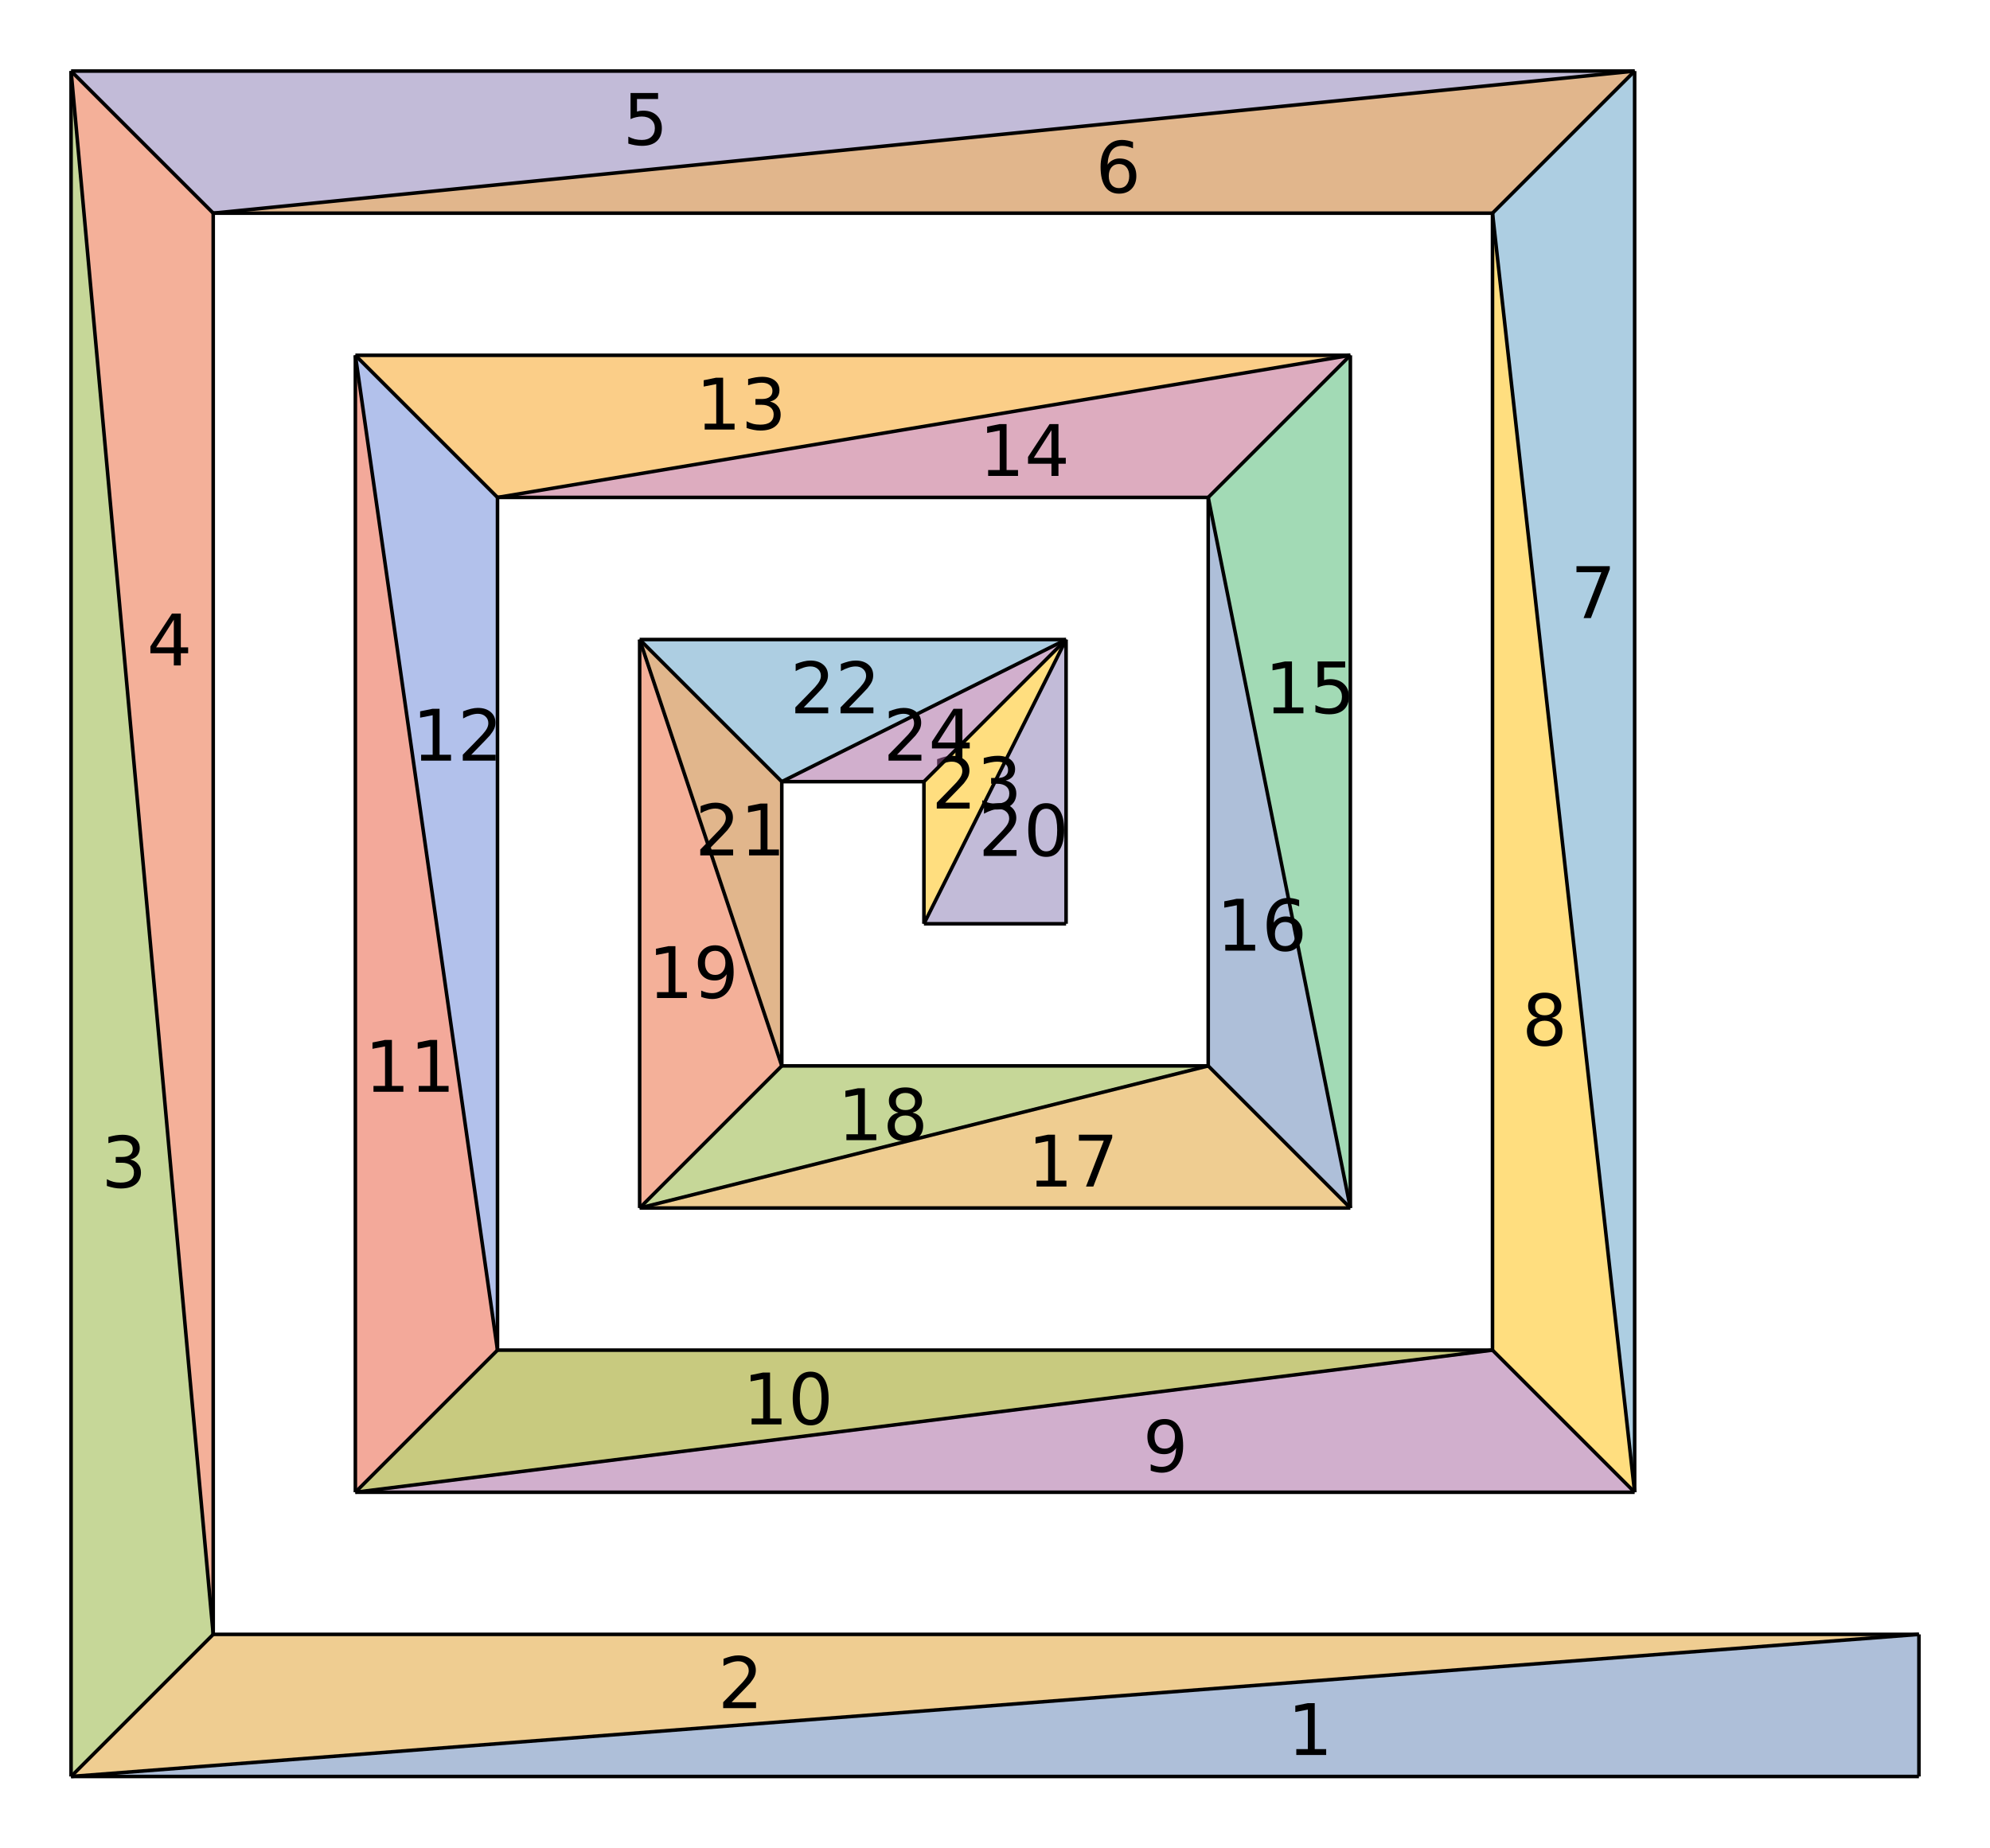
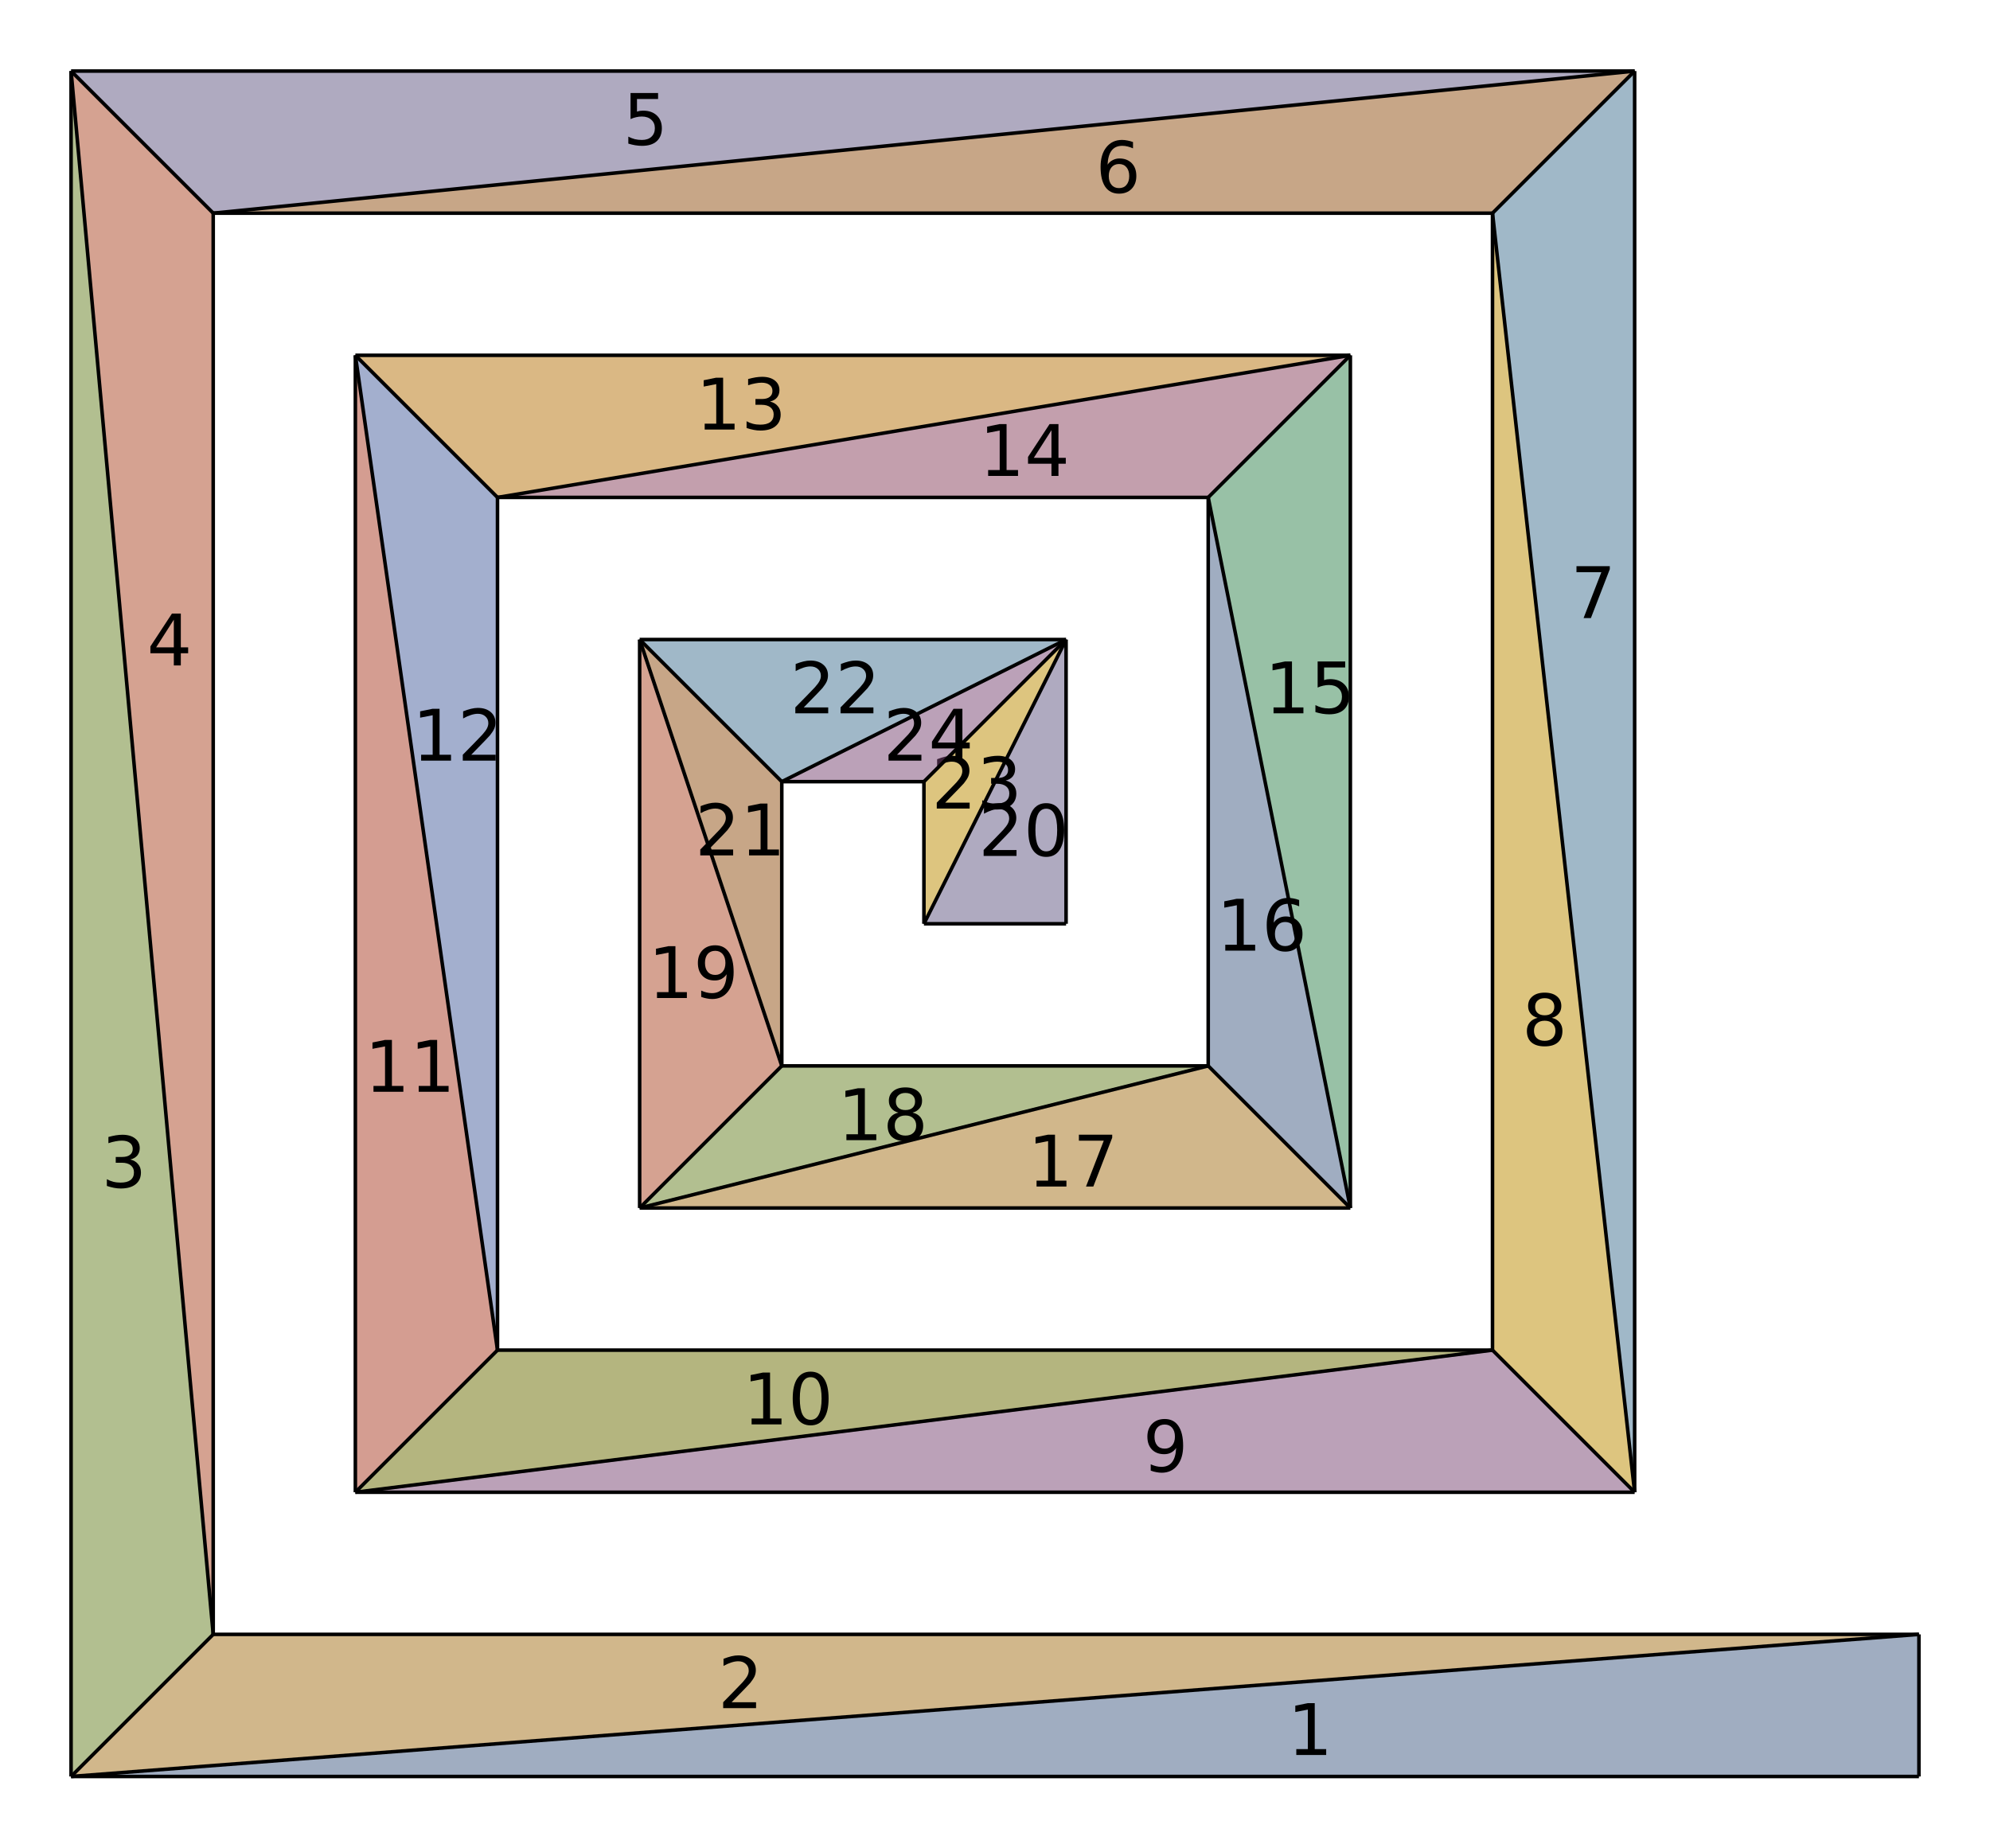
<svg xmlns="http://www.w3.org/2000/svg" xmlns:xlink="http://www.w3.org/1999/xlink" width="280pt" height="260pt" viewBox="0 0 280 260" version="1.1">
  <defs>
    <g>
      <symbol overflow="visible" id="id1">
        <path style="stroke:none;" d="M 0.5 1.766 L 0.5 -7.047 L 5.5 -7.047 L 5.5 1.766 Z M 1.062 1.219 L 4.938 1.219 L 4.938 -6.484 L 1.062 -6.484 Z M 1.062 1.219 " />
      </symbol>
      <symbol overflow="visible" id="id2">
        <path style="stroke:none;" d="M 1.234 -0.828 L 2.859 -0.828 L 2.859 -6.391 L 1.094 -6.047 L 1.094 -6.938 L 2.844 -7.297 L 3.828 -7.297 L 3.828 -0.828 L 5.438 -0.828 L 5.438 0 L 1.234 0 Z M 1.234 -0.828 " />
      </symbol>
      <symbol overflow="visible" id="id3">
        <path style="stroke:none;" d="M 1.922 -0.828 L 5.359 -0.828 L 5.359 0 L 0.734 0 L 0.734 -0.828 C 1.109 -1.211 1.617 -1.734 2.266 -2.391 C 2.91 -3.047 3.316 -3.469 3.484 -3.656 C 3.797 -4.008 4.016 -4.305 4.141 -4.547 C 4.266 -4.797 4.328 -5.039 4.328 -5.281 C 4.328 -5.664 4.191 -5.977 3.922 -6.219 C 3.648 -6.469 3.297 -6.594 2.859 -6.594 C 2.547 -6.594 2.219 -6.535 1.875 -6.422 C 1.539 -6.316 1.176 -6.156 0.781 -5.938 L 0.781 -6.938 C 1.176 -7.094 1.547 -7.211 1.891 -7.297 C 2.234 -7.379 2.551 -7.422 2.844 -7.422 C 3.594 -7.422 4.191 -7.234 4.641 -6.859 C 5.098 -6.484 5.328 -5.977 5.328 -5.344 C 5.328 -5.039 5.27 -4.754 5.156 -4.484 C 5.039 -4.223 4.836 -3.91 4.547 -3.547 C 4.461 -3.453 4.203 -3.176 3.766 -2.719 C 3.328 -2.27 2.711 -1.641 1.922 -0.828 Z M 1.922 -0.828 " />
      </symbol>
      <symbol overflow="visible" id="id4">
        <path style="stroke:none;" d="M 4.062 -3.938 C 4.531 -3.832 4.895 -3.617 5.156 -3.297 C 5.426 -2.984 5.562 -2.594 5.562 -2.125 C 5.562 -1.406 5.312 -0.848 4.812 -0.453 C 4.32 -0.055 3.617 0.141 2.703 0.141 C 2.398 0.141 2.086 0.109 1.766 0.047 C 1.441 -0.016 1.109 -0.102 0.766 -0.219 L 0.766 -1.172 C 1.035 -1.016 1.332 -0.895 1.656 -0.812 C 1.988 -0.727 2.332 -0.688 2.688 -0.688 C 3.301 -0.688 3.77 -0.805 4.094 -1.047 C 4.414 -1.297 4.578 -1.656 4.578 -2.125 C 4.578 -2.551 4.426 -2.883 4.125 -3.125 C 3.82 -3.363 3.406 -3.484 2.875 -3.484 L 2.016 -3.484 L 2.016 -4.297 L 2.906 -4.297 C 3.395 -4.297 3.766 -4.395 4.016 -4.594 C 4.273 -4.789 4.406 -5.07 4.406 -5.438 C 4.406 -5.801 4.27 -6.082 4 -6.281 C 3.738 -6.488 3.363 -6.594 2.875 -6.594 C 2.602 -6.594 2.312 -6.562 2 -6.5 C 1.688 -6.445 1.348 -6.359 0.984 -6.234 L 0.984 -7.109 C 1.359 -7.211 1.707 -7.289 2.031 -7.344 C 2.363 -7.395 2.672 -7.422 2.953 -7.422 C 3.703 -7.422 4.297 -7.25 4.734 -6.906 C 5.172 -6.57 5.391 -6.113 5.391 -5.531 C 5.391 -5.125 5.273 -4.781 5.047 -4.5 C 4.816 -4.227 4.488 -4.039 4.062 -3.938 Z M 4.062 -3.938 " />
      </symbol>
      <symbol overflow="visible" id="id5">
        <path style="stroke:none;" d="M 3.781 -6.438 L 1.297 -2.547 L 3.781 -2.547 Z M 3.516 -7.297 L 4.766 -7.297 L 4.766 -2.547 L 5.797 -2.547 L 5.797 -1.719 L 4.766 -1.719 L 4.766 0 L 3.781 0 L 3.781 -1.719 L 0.484 -1.719 L 0.484 -2.672 Z M 3.516 -7.297 " />
      </symbol>
      <symbol overflow="visible" id="id6">
        <path style="stroke:none;" d="M 1.078 -7.297 L 4.953 -7.297 L 4.953 -6.453 L 1.984 -6.453 L 1.984 -4.672 C 2.129 -4.723 2.27 -4.758 2.406 -4.781 C 2.551 -4.801 2.695 -4.812 2.844 -4.812 C 3.656 -4.812 4.297 -4.586 4.766 -4.141 C 5.242 -3.703 5.484 -3.102 5.484 -2.344 C 5.484 -1.551 5.238 -0.938 4.75 -0.5 C 4.27 -0.07 3.582 0.141 2.688 0.141 C 2.383 0.141 2.07 0.113 1.75 0.062 C 1.438 0.008 1.109 -0.066 0.766 -0.172 L 0.766 -1.156 C 1.066 -1 1.375 -0.879 1.688 -0.797 C 2 -0.723 2.328 -0.688 2.672 -0.688 C 3.234 -0.688 3.676 -0.832 4 -1.125 C 4.332 -1.426 4.5 -1.832 4.5 -2.344 C 4.5 -2.844 4.332 -3.238 4 -3.531 C 3.676 -3.832 3.234 -3.984 2.672 -3.984 C 2.41 -3.984 2.145 -3.953 1.875 -3.891 C 1.613 -3.836 1.348 -3.75 1.078 -3.625 Z M 1.078 -7.297 " />
      </symbol>
      <symbol overflow="visible" id="id7">
        <path style="stroke:none;" d="M 3.297 -4.031 C 2.859 -4.031 2.508 -3.879 2.25 -3.578 C 1.988 -3.273 1.859 -2.863 1.859 -2.344 C 1.859 -1.812 1.988 -1.395 2.25 -1.094 C 2.508 -0.789 2.859 -0.641 3.297 -0.641 C 3.742 -0.641 4.094 -0.789 4.344 -1.094 C 4.602 -1.395 4.734 -1.812 4.734 -2.344 C 4.734 -2.863 4.602 -3.273 4.344 -3.578 C 4.094 -3.879 3.742 -4.031 3.297 -4.031 Z M 5.266 -7.125 L 5.266 -6.234 C 5.016 -6.348 4.758 -6.438 4.5 -6.5 C 4.25 -6.562 4.004 -6.594 3.766 -6.594 C 3.109 -6.594 2.609 -6.375 2.266 -5.938 C 1.922 -5.5 1.727 -4.832 1.688 -3.938 C 1.875 -4.219 2.113 -4.43 2.406 -4.578 C 2.695 -4.734 3.016 -4.812 3.359 -4.812 C 4.086 -4.812 4.664 -4.586 5.094 -4.141 C 5.52 -3.703 5.734 -3.102 5.734 -2.344 C 5.734 -1.594 5.508 -0.988 5.062 -0.531 C 4.625 -0.082 4.035 0.141 3.297 0.141 C 2.453 0.141 1.805 -0.18 1.359 -0.828 C 0.922 -1.473 0.703 -2.41 0.703 -3.641 C 0.703 -4.785 0.973 -5.703 1.516 -6.391 C 2.066 -7.078 2.801 -7.422 3.719 -7.422 C 3.969 -7.422 4.219 -7.395 4.469 -7.344 C 4.719 -7.301 4.984 -7.227 5.266 -7.125 Z M 5.266 -7.125 " />
      </symbol>
      <symbol overflow="visible" id="id8">
        <path style="stroke:none;" d="M 0.828 -7.297 L 5.516 -7.297 L 5.516 -6.875 L 2.859 0 L 1.828 0 L 4.328 -6.453 L 0.828 -6.453 Z M 0.828 -7.297 " />
      </symbol>
      <symbol overflow="visible" id="id9">
        <path style="stroke:none;" d="M 3.172 -3.469 C 2.703 -3.469 2.332 -3.336 2.062 -3.078 C 1.801 -2.828 1.672 -2.484 1.672 -2.047 C 1.672 -1.609 1.801 -1.266 2.062 -1.016 C 2.332 -0.766 2.703 -0.641 3.172 -0.641 C 3.641 -0.641 4.008 -0.766 4.281 -1.016 C 4.551 -1.266 4.688 -1.609 4.688 -2.047 C 4.688 -2.484 4.551 -2.828 4.281 -3.078 C 4.02 -3.336 3.648 -3.469 3.172 -3.469 Z M 2.188 -3.875 C 1.77 -3.977 1.441 -4.176 1.203 -4.469 C 0.961 -4.758 0.844 -5.113 0.844 -5.531 C 0.844 -6.113 1.051 -6.57 1.469 -6.906 C 1.883 -7.25 2.453 -7.422 3.172 -7.422 C 3.898 -7.422 4.473 -7.25 4.891 -6.906 C 5.305 -6.57 5.516 -6.113 5.516 -5.531 C 5.516 -5.113 5.395 -4.758 5.156 -4.469 C 4.914 -4.176 4.586 -3.977 4.172 -3.875 C 4.648 -3.77 5.02 -3.555 5.281 -3.234 C 5.539 -2.91 5.672 -2.516 5.672 -2.047 C 5.672 -1.336 5.457 -0.797 5.031 -0.422 C 4.602 -0.047 3.984 0.141 3.172 0.141 C 2.367 0.141 1.75 -0.047 1.312 -0.422 C 0.883 -0.797 0.672 -1.336 0.672 -2.047 C 0.672 -2.516 0.805 -2.91 1.078 -3.234 C 1.348 -3.555 1.719 -3.77 2.188 -3.875 Z M 1.828 -5.438 C 1.828 -5.062 1.945 -4.766 2.188 -4.547 C 2.426 -4.336 2.754 -4.234 3.172 -4.234 C 3.598 -4.234 3.93 -4.336 4.172 -4.547 C 4.41 -4.766 4.531 -5.062 4.531 -5.438 C 4.531 -5.812 4.41 -6.102 4.172 -6.312 C 3.93 -6.531 3.598 -6.641 3.172 -6.641 C 2.754 -6.641 2.426 -6.531 2.188 -6.312 C 1.945 -6.102 1.828 -5.812 1.828 -5.438 Z M 1.828 -5.438 " />
      </symbol>
      <symbol overflow="visible" id="id10">
        <path style="stroke:none;" d="M 1.094 -0.156 L 1.094 -1.047 C 1.344 -0.93 1.594 -0.844 1.844 -0.781 C 2.102 -0.719 2.352 -0.688 2.594 -0.688 C 3.25 -0.688 3.75 -0.906 4.094 -1.344 C 4.438 -1.781 4.629 -2.445 4.672 -3.344 C 4.484 -3.062 4.242 -2.844 3.953 -2.688 C 3.672 -2.539 3.352 -2.469 3 -2.469 C 2.27 -2.469 1.691 -2.688 1.266 -3.125 C 0.836 -3.57 0.625 -4.176 0.625 -4.938 C 0.625 -5.688 0.844 -6.285 1.281 -6.734 C 1.727 -7.191 2.32 -7.422 3.062 -7.422 C 3.906 -7.422 4.547 -7.098 4.984 -6.453 C 5.43 -5.805 5.656 -4.867 5.656 -3.641 C 5.656 -2.492 5.383 -1.578 4.844 -0.891 C 4.301 -0.203 3.566 0.141 2.641 0.141 C 2.391 0.141 2.141 0.113 1.891 0.062 C 1.641 0.02 1.375 -0.051 1.094 -0.156 Z M 3.062 -3.25 C 3.5 -3.25 3.848 -3.398 4.109 -3.703 C 4.367 -4.004 4.5 -4.414 4.5 -4.938 C 4.5 -5.469 4.367 -5.883 4.109 -6.188 C 3.848 -6.488 3.5 -6.641 3.062 -6.641 C 2.613 -6.641 2.258 -6.488 2 -6.188 C 1.75 -5.883 1.625 -5.469 1.625 -4.938 C 1.625 -4.414 1.75 -4.004 2 -3.703 C 2.258 -3.398 2.613 -3.25 3.062 -3.25 Z M 3.062 -3.25 " />
      </symbol>
      <symbol overflow="visible" id="id11">
        <path style="stroke:none;" d="M 3.172 -6.641 C 2.672 -6.641 2.289 -6.391 2.031 -5.891 C 1.781 -5.391 1.656 -4.641 1.656 -3.641 C 1.656 -2.641 1.781 -1.891 2.031 -1.391 C 2.289 -0.891 2.672 -0.641 3.172 -0.641 C 3.691 -0.641 4.078 -0.891 4.328 -1.391 C 4.586 -1.891 4.719 -2.641 4.719 -3.641 C 4.719 -4.641 4.586 -5.391 4.328 -5.891 C 4.078 -6.391 3.691 -6.641 3.172 -6.641 Z M 3.172 -7.422 C 3.992 -7.422 4.617 -7.098 5.047 -6.453 C 5.484 -5.805 5.703 -4.867 5.703 -3.641 C 5.703 -2.41 5.484 -1.473 5.047 -0.828 C 4.617 -0.18 3.992 0.141 3.172 0.141 C 2.359 0.141 1.734 -0.18 1.297 -0.828 C 0.867 -1.473 0.656 -2.41 0.656 -3.641 C 0.656 -4.867 0.867 -5.805 1.297 -6.453 C 1.734 -7.098 2.359 -7.422 3.172 -7.422 Z M 3.172 -7.422 " />
      </symbol>
    </g>
  </defs>
  <g id="id12">
-     <path style=" stroke:none;fill-rule:nonzero;fill:rgb(36.842%,50.678%,70.98%);fill-opacity:0.5;" d="M 10 250 L 270 250 L 270 230 Z M 10 250 " />
+     <path style=" stroke:none;fill-rule:nonzero;fill:rgb(26.22%,36.586%,51.795%);fill-opacity:0.5;" d="M 10 250 L 270 250 L 270 230 Z M 10 250 " />
    <g style="fill:rgb(0%,0%,0%);fill-opacity:1;">
      <use xlink:href="#id2" x="181.16" y="246.977" />
    </g>
-     <path style=" stroke:none;fill-rule:nonzero;fill:rgb(88.072%,61.104%,14.205%);fill-opacity:0.5;" d="M 10 250 L 270 230 L 30 230 Z M 10 250 " />
+     <path style=" stroke:none;fill-rule:nonzero;fill:rgb(64.6%,44.397%,9.262%);fill-opacity:0.5;" d="M 10 250 L 270 230 L 30 230 Z M 10 250 " />
    <g style="fill:rgb(0%,0%,0%);fill-opacity:1;">
      <use xlink:href="#id3" x="101.02" y="240.379" />
    </g>
-     <path style=" stroke:none;fill-rule:nonzero;fill:rgb(56.018%,69.157%,19.488%);fill-opacity:0.5;" d="M 10 10 L 10 250 L 30 230 Z M 10 10 " />
+     <path style=" stroke:none;fill-rule:nonzero;fill:rgb(40.587%,50.429%,13.22%);fill-opacity:0.5;" d="M 10 10 L 10 250 L 30 230 Z M 10 10 " />
    <g style="fill:rgb(0%,0%,0%);fill-opacity:1;">
      <use xlink:href="#id4" x="14.27" y="167.113" />
    </g>
-     <path style=" stroke:none;fill-rule:nonzero;fill:rgb(92.253%,38.563%,20.918%);fill-opacity:0.5;" d="M 10 10 L 30 230 L 30 30 Z M 10 10 " />
+     <path style=" stroke:none;fill-rule:nonzero;fill:rgb(67.732%,27.51%,14.291%);fill-opacity:0.5;" d="M 10 10 L 30 230 L 30 30 Z M 10 10 " />
    <g style="fill:rgb(0%,0%,0%);fill-opacity:1;">
      <use xlink:href="#id5" x="20.676" y="93.645" />
    </g>
-     <path style=" stroke:none;fill-rule:nonzero;fill:rgb(52.849%,47.062%,70.135%);fill-opacity:0.5;" d="M 230 10 L 10 10 L 30 30 Z M 230 10 " />
+     <path style=" stroke:none;fill-rule:nonzero;fill:rgb(38.212%,33.877%,51.162%);fill-opacity:0.5;" d="M 230 10 L 10 10 L 30 30 Z M 230 10 " />
    <g style="fill:rgb(0%,0%,0%);fill-opacity:1;">
      <use xlink:href="#id6" x="87.641" y="20.383" />
    </g>
-     <path style=" stroke:none;fill-rule:nonzero;fill:rgb(77.208%,43.155%,10.239%);fill-opacity:0.5;" d="M 230 10 L 30 30 L 210 30 Z M 230 10 " />
+     <path style=" stroke:none;fill-rule:nonzero;fill:rgb(56.461%,30.95%,6.291%);fill-opacity:0.5;" d="M 230 10 L 30 30 L 210 30 Z M 230 10 " />
    <g style="fill:rgb(0%,0%,0%);fill-opacity:1;">
      <use xlink:href="#id7" x="154.152" y="27.113" />
    </g>
-     <path style=" stroke:none;fill-rule:nonzero;fill:rgb(36.39%,61.85%,78.235%);fill-opacity:0.5;" d="M 230 210 L 230 10 L 210 30 Z M 230 210 " />
+     <path style=" stroke:none;fill-rule:nonzero;fill:rgb(25.882%,44.956%,57.23%);fill-opacity:0.5;" d="M 230 210 L 230 10 L 210 30 Z M 230 210 " />
    <g style="fill:rgb(0%,0%,0%);fill-opacity:1;">
      <use xlink:href="#id8" x="220.988" y="86.977" />
    </g>
-     <path style=" stroke:none;fill-rule:nonzero;fill:rgb(100%,75%,0%);fill-opacity:0.5;" d="M 230 210 L 210 30 L 210 190 Z M 230 210 " />
+     <path style=" stroke:none;fill-rule:nonzero;fill:rgb(73.536%,54.807%,0%);fill-opacity:0.5;" d="M 230 210 L 210 30 L 210 190 Z M 230 210 " />
    <g style="fill:rgb(0%,0%,0%);fill-opacity:1;">
      <use xlink:href="#id9" x="214.168" y="147.113" />
    </g>
-     <path style=" stroke:none;fill-rule:nonzero;fill:rgb(64.762%,37.816%,61.404%);fill-opacity:0.5;" d="M 50 210 L 230 210 L 210 190 Z M 50 210 " />
+     <path style=" stroke:none;fill-rule:nonzero;fill:rgb(47.137%,26.95%,44.621%);fill-opacity:0.5;" d="M 50 210 L 230 210 L 210 190 Z M 50 210 " />
    <g style="fill:rgb(0%,0%,0%);fill-opacity:1;">
      <use xlink:href="#id10" x="160.816" y="207.113" />
    </g>
-     <path style=" stroke:none;fill-rule:nonzero;fill:rgb(57.159%,58.648%,0%);fill-opacity:0.5;" d="M 50 210 L 210 190 L 70 190 Z M 50 210 " />
+     <path style=" stroke:none;fill-rule:nonzero;fill:rgb(41.441%,42.557%,0%);fill-opacity:0.5;" d="M 50 210 L 210 190 L 70 190 Z M 50 210 " />
    <g style="fill:rgb(0%,0%,0%);fill-opacity:1;">
      <use xlink:href="#id2" x="104.52" y="200.449" />
      <use xlink:href="#id11" x="110.882" y="200.449" />
    </g>
-     <path style=" stroke:none;fill-rule:nonzero;fill:rgb(91.5%,33.25%,21.25%);fill-opacity:0.5;" d="M 50 50 L 50 210 L 70 190 Z M 50 50 " />
+     <path style=" stroke:none;fill-rule:nonzero;fill:rgb(67.168%,23.53%,14.54%);fill-opacity:0.5;" d="M 50 50 L 50 210 L 70 190 Z M 50 50 " />
    <g style="fill:rgb(0%,0%,0%);fill-opacity:1;">
      <use xlink:href="#id2" x="51.316" y="153.645" />
      <use xlink:href="#id2" x="57.679" y="153.645" />
    </g>
-     <path style=" stroke:none;fill-rule:nonzero;fill:rgb(40.082%,52.201%,85%);fill-opacity:0.5;" d="M 50 50 L 70 190 L 70 70 Z M 50 50 " />
+     <path style=" stroke:none;fill-rule:nonzero;fill:rgb(28.648%,37.727%,62.298%);fill-opacity:0.5;" d="M 50 50 L 70 190 L 70 70 Z M 50 50 " />
    <g style="fill:rgb(0%,0%,0%);fill-opacity:1;">
      <use xlink:href="#id2" x="58.02" y="107.043" />
      <use xlink:href="#id3" x="64.382" y="107.043" />
    </g>
-     <path style=" stroke:none;fill-rule:nonzero;fill:rgb(97.283%,62.164%,7.336%);fill-opacity:0.5;" d="M 190 50 L 50 50 L 70 70 Z M 190 50 " />
+     <path style=" stroke:none;fill-rule:nonzero;fill:rgb(71.5%,45.191%,4.116%);fill-opacity:0.5;" d="M 190 50 L 50 50 L 70 70 Z M 190 50 " />
    <g style="fill:rgb(0%,0%,0%);fill-opacity:1;">
      <use xlink:href="#id2" x="97.918" y="60.449" />
      <use xlink:href="#id4" x="104.28" y="60.449" />
    </g>
-     <path style=" stroke:none;fill-rule:nonzero;fill:rgb(73.678%,35.8%,50.303%);fill-opacity:0.5;" d="M 190 50 L 70 70 L 170 70 Z M 190 50 " />
+     <path style=" stroke:none;fill-rule:nonzero;fill:rgb(53.817%,25.44%,36.305%);fill-opacity:0.5;" d="M 190 50 L 70 70 L 170 70 Z M 190 50 " />
    <g style="fill:rgb(0%,0%,0%);fill-opacity:1;">
      <use xlink:href="#id2" x="137.801" y="66.977" />
      <use xlink:href="#id5" x="144.163" y="66.977" />
    </g>
-     <path style=" stroke:none;fill-rule:nonzero;fill:rgb(28.026%,71.5%,42.921%);fill-opacity:0.5;" d="M 190 170 L 190 50 L 170 70 Z M 190 170 " />
+     <path style=" stroke:none;fill-rule:nonzero;fill:rgb(19.616%,52.185%,30.775%);fill-opacity:0.5;" d="M 190 170 L 190 50 L 170 70 Z M 190 170 " />
    <g style="fill:rgb(0%,0%,0%);fill-opacity:1;">
      <use xlink:href="#id2" x="177.957" y="100.383" />
      <use xlink:href="#id6" x="184.319" y="100.383" />
    </g>
-     <path style=" stroke:none;fill-rule:nonzero;fill:rgb(36.842%,50.678%,70.98%);fill-opacity:0.5;" d="M 190 170 L 170 70 L 170 150 Z M 190 170 " />
+     <path style=" stroke:none;fill-rule:nonzero;fill:rgb(26.22%,36.586%,51.795%);fill-opacity:0.5;" d="M 190 170 L 170 70 L 170 150 Z M 190 170 " />
    <g style="fill:rgb(0%,0%,0%);fill-opacity:1;">
      <use xlink:href="#id2" x="171.168" y="133.781" />
      <use xlink:href="#id7" x="177.53" y="133.781" />
    </g>
-     <path style=" stroke:none;fill-rule:nonzero;fill:rgb(88.072%,61.104%,14.205%);fill-opacity:0.5;" d="M 90 170 L 190 170 L 170 150 Z M 90 170 " />
+     <path style=" stroke:none;fill-rule:nonzero;fill:rgb(64.6%,44.397%,9.262%);fill-opacity:0.5;" d="M 90 170 L 190 170 L 170 150 Z M 90 170 " />
    <g style="fill:rgb(0%,0%,0%);fill-opacity:1;">
      <use xlink:href="#id2" x="144.613" y="166.977" />
      <use xlink:href="#id8" x="150.976" y="166.977" />
    </g>
-     <path style=" stroke:none;fill-rule:nonzero;fill:rgb(56.018%,69.157%,19.488%);fill-opacity:0.5;" d="M 90 170 L 170 150 L 110 150 Z M 90 170 " />
+     <path style=" stroke:none;fill-rule:nonzero;fill:rgb(40.587%,50.429%,13.22%);fill-opacity:0.5;" d="M 90 170 L 170 150 L 110 150 Z M 90 170 " />
    <g style="fill:rgb(0%,0%,0%);fill-opacity:1;">
      <use xlink:href="#id2" x="117.859" y="160.449" />
      <use xlink:href="#id9" x="124.222" y="160.449" />
    </g>
-     <path style=" stroke:none;fill-rule:nonzero;fill:rgb(92.253%,38.563%,20.918%);fill-opacity:0.5;" d="M 90 90 L 90 170 L 110 150 Z M 90 90 " />
+     <path style=" stroke:none;fill-rule:nonzero;fill:rgb(67.732%,27.51%,14.291%);fill-opacity:0.5;" d="M 90 90 L 90 170 L 110 150 Z M 90 90 " />
    <g style="fill:rgb(0%,0%,0%);fill-opacity:1;">
      <use xlink:href="#id2" x="91.207" y="140.449" />
      <use xlink:href="#id10" x="97.569" y="140.449" />
    </g>
-     <path style=" stroke:none;fill-rule:nonzero;fill:rgb(52.849%,47.062%,70.135%);fill-opacity:0.5;" d="M 130 130 L 150 130 L 150 90 Z M 130 130 " />
+     <path style=" stroke:none;fill-rule:nonzero;fill:rgb(38.212%,33.877%,51.162%);fill-opacity:0.5;" d="M 130 130 L 150 130 L 150 90 Z M 130 130 " />
    <g style="fill:rgb(0%,0%,0%);fill-opacity:1;">
      <use xlink:href="#id3" x="137.668" y="120.449" />
      <use xlink:href="#id11" x="144.03" y="120.449" />
    </g>
-     <path style=" stroke:none;fill-rule:nonzero;fill:rgb(77.208%,43.155%,10.239%);fill-opacity:0.5;" d="M 90 90 L 110 150 L 110 110 Z M 90 90 " />
+     <path style=" stroke:none;fill-rule:nonzero;fill:rgb(56.461%,30.95%,6.291%);fill-opacity:0.5;" d="M 90 90 L 110 150 L 110 110 Z M 90 90 " />
    <g style="fill:rgb(0%,0%,0%);fill-opacity:1;">
      <use xlink:href="#id3" x="97.797" y="120.379" />
      <use xlink:href="#id2" x="104.159" y="120.379" />
    </g>
-     <path style=" stroke:none;fill-rule:nonzero;fill:rgb(36.39%,61.85%,78.235%);fill-opacity:0.5;" d="M 150 90 L 90 90 L 110 110 Z M 150 90 " />
+     <path style=" stroke:none;fill-rule:nonzero;fill:rgb(25.882%,44.956%,57.23%);fill-opacity:0.5;" d="M 150 90 L 90 90 L 110 110 Z M 150 90 " />
    <g style="fill:rgb(0%,0%,0%);fill-opacity:1;">
      <use xlink:href="#id3" x="111.172" y="100.379" />
      <use xlink:href="#id3" x="117.534" y="100.379" />
    </g>
-     <path style=" stroke:none;fill-rule:nonzero;fill:rgb(100%,75%,0%);fill-opacity:0.5;" d="M 130 110 L 130 130 L 150 90 Z M 130 110 " />
+     <path style=" stroke:none;fill-rule:nonzero;fill:rgb(73.536%,54.807%,0%);fill-opacity:0.5;" d="M 130 110 L 130 130 L 150 90 Z M 130 110 " />
    <g style="fill:rgb(0%,0%,0%);fill-opacity:1;">
      <use xlink:href="#id3" x="131.074" y="113.781" />
      <use xlink:href="#id4" x="137.437" y="113.781" />
    </g>
-     <path style=" stroke:none;fill-rule:nonzero;fill:rgb(64.762%,37.816%,61.404%);fill-opacity:0.5;" d="M 130 110 L 150 90 L 110 110 Z M 130 110 " />
+     <path style=" stroke:none;fill-rule:nonzero;fill:rgb(47.137%,26.95%,44.621%);fill-opacity:0.5;" d="M 130 110 L 150 90 L 110 110 Z M 130 110 " />
    <g style="fill:rgb(0%,0%,0%);fill-opacity:1;">
      <use xlink:href="#id3" x="124.285" y="107.043" />
      <use xlink:href="#id5" x="130.647" y="107.043" />
    </g>
    <path style="fill:none;stroke-width:0.5;stroke-linecap:butt;stroke-linejoin:miter;stroke:rgb(0%,0%,0%);stroke-opacity:1;stroke-miterlimit:10;" d="M -120 120 L 140 120 " transform="matrix(1,0,0,1,130,130)" />
    <path style="fill:none;stroke-width:0.5;stroke-linecap:butt;stroke-linejoin:miter;stroke:rgb(0%,0%,0%);stroke-opacity:1;stroke-miterlimit:10;" d="M 140 100 L 140 120 " transform="matrix(1,0,0,1,130,130)" />
    <path style="fill:none;stroke-width:0.5;stroke-linecap:butt;stroke-linejoin:miter;stroke:rgb(0%,0%,0%);stroke-opacity:1;stroke-miterlimit:10;" d="M -120 120 L 140 100 " transform="matrix(1,0,0,1,130,130)" />
    <path style="fill:none;stroke-width:0.5;stroke-linecap:butt;stroke-linejoin:miter;stroke:rgb(0%,0%,0%);stroke-opacity:1;stroke-miterlimit:10;" d="M -100 100 L 140 100 " transform="matrix(1,0,0,1,130,130)" />
    <path style="fill:none;stroke-width:0.5;stroke-linecap:butt;stroke-linejoin:miter;stroke:rgb(0%,0%,0%);stroke-opacity:1;stroke-miterlimit:10;" d="M -120 120 L -100 100 " transform="matrix(1,0,0,1,130,130)" />
    <path style="fill:none;stroke-width:0.5;stroke-linecap:butt;stroke-linejoin:miter;stroke:rgb(0%,0%,0%);stroke-opacity:1;stroke-miterlimit:10;" d="M -120 -120 L -120 120 " transform="matrix(1,0,0,1,130,130)" />
    <path style="fill:none;stroke-width:0.5;stroke-linecap:butt;stroke-linejoin:miter;stroke:rgb(0%,0%,0%);stroke-opacity:1;stroke-miterlimit:10;" d="M -120 -120 L -100 100 " transform="matrix(1,0,0,1,130,130)" />
    <path style="fill:none;stroke-width:0.5;stroke-linecap:butt;stroke-linejoin:miter;stroke:rgb(0%,0%,0%);stroke-opacity:1;stroke-miterlimit:10;" d="M -100 -100 L -100 100 " transform="matrix(1,0,0,1,130,130)" />
    <path style="fill:none;stroke-width:0.5;stroke-linecap:butt;stroke-linejoin:miter;stroke:rgb(0%,0%,0%);stroke-opacity:1;stroke-miterlimit:10;" d="M -120 -120 L -100 -100 " transform="matrix(1,0,0,1,130,130)" />
    <path style="fill:none;stroke-width:0.5;stroke-linecap:butt;stroke-linejoin:miter;stroke:rgb(0%,0%,0%);stroke-opacity:1;stroke-miterlimit:10;" d="M -120 -120 L 100 -120 " transform="matrix(1,0,0,1,130,130)" />
    <path style="fill:none;stroke-width:0.5;stroke-linecap:butt;stroke-linejoin:miter;stroke:rgb(0%,0%,0%);stroke-opacity:1;stroke-miterlimit:10;" d="M -100 -100 L 100 -120 " transform="matrix(1,0,0,1,130,130)" />
    <path style="fill:none;stroke-width:0.5;stroke-linecap:butt;stroke-linejoin:miter;stroke:rgb(0%,0%,0%);stroke-opacity:1;stroke-miterlimit:10;" d="M -100 -100 L 80 -100 " transform="matrix(1,0,0,1,130,130)" />
    <path style="fill:none;stroke-width:0.5;stroke-linecap:butt;stroke-linejoin:miter;stroke:rgb(0%,0%,0%);stroke-opacity:1;stroke-miterlimit:10;" d="M 80 -100 L 100 -120 " transform="matrix(1,0,0,1,130,130)" />
    <path style="fill:none;stroke-width:0.5;stroke-linecap:butt;stroke-linejoin:miter;stroke:rgb(0%,0%,0%);stroke-opacity:1;stroke-miterlimit:10;" d="M 100 -120 L 100 80 " transform="matrix(1,0,0,1,130,130)" />
    <path style="fill:none;stroke-width:0.5;stroke-linecap:butt;stroke-linejoin:miter;stroke:rgb(0%,0%,0%);stroke-opacity:1;stroke-miterlimit:10;" d="M 80 -100 L 100 80 " transform="matrix(1,0,0,1,130,130)" />
    <path style="fill:none;stroke-width:0.5;stroke-linecap:butt;stroke-linejoin:miter;stroke:rgb(0%,0%,0%);stroke-opacity:1;stroke-miterlimit:10;" d="M 80 -100 L 80 60 " transform="matrix(1,0,0,1,130,130)" />
    <path style="fill:none;stroke-width:0.5;stroke-linecap:butt;stroke-linejoin:miter;stroke:rgb(0%,0%,0%);stroke-opacity:1;stroke-miterlimit:10;" d="M 80 60 L 100 80 " transform="matrix(1,0,0,1,130,130)" />
    <path style="fill:none;stroke-width:0.5;stroke-linecap:butt;stroke-linejoin:miter;stroke:rgb(0%,0%,0%);stroke-opacity:1;stroke-miterlimit:10;" d="M -80 80 L 100 80 " transform="matrix(1,0,0,1,130,130)" />
    <path style="fill:none;stroke-width:0.5;stroke-linecap:butt;stroke-linejoin:miter;stroke:rgb(0%,0%,0%);stroke-opacity:1;stroke-miterlimit:10;" d="M -80 80 L 80 60 " transform="matrix(1,0,0,1,130,130)" />
    <path style="fill:none;stroke-width:0.5;stroke-linecap:butt;stroke-linejoin:miter;stroke:rgb(0%,0%,0%);stroke-opacity:1;stroke-miterlimit:10;" d="M -60 60 L 80 60 " transform="matrix(1,0,0,1,130,130)" />
    <path style="fill:none;stroke-width:0.5;stroke-linecap:butt;stroke-linejoin:miter;stroke:rgb(0%,0%,0%);stroke-opacity:1;stroke-miterlimit:10;" d="M -80 80 L -60 60 " transform="matrix(1,0,0,1,130,130)" />
    <path style="fill:none;stroke-width:0.5;stroke-linecap:butt;stroke-linejoin:miter;stroke:rgb(0%,0%,0%);stroke-opacity:1;stroke-miterlimit:10;" d="M -80 -80 L -80 80 " transform="matrix(1,0,0,1,130,130)" />
    <path style="fill:none;stroke-width:0.5;stroke-linecap:butt;stroke-linejoin:miter;stroke:rgb(0%,0%,0%);stroke-opacity:1;stroke-miterlimit:10;" d="M -80 -80 L -60 60 " transform="matrix(1,0,0,1,130,130)" />
    <path style="fill:none;stroke-width:0.5;stroke-linecap:butt;stroke-linejoin:miter;stroke:rgb(0%,0%,0%);stroke-opacity:1;stroke-miterlimit:10;" d="M -60 -60 L -60 60 " transform="matrix(1,0,0,1,130,130)" />
    <path style="fill:none;stroke-width:0.5;stroke-linecap:butt;stroke-linejoin:miter;stroke:rgb(0%,0%,0%);stroke-opacity:1;stroke-miterlimit:10;" d="M -80 -80 L -60 -60 " transform="matrix(1,0,0,1,130,130)" />
    <path style="fill:none;stroke-width:0.5;stroke-linecap:butt;stroke-linejoin:miter;stroke:rgb(0%,0%,0%);stroke-opacity:1;stroke-miterlimit:10;" d="M -80 -80 L 60 -80 " transform="matrix(1,0,0,1,130,130)" />
    <path style="fill:none;stroke-width:0.5;stroke-linecap:butt;stroke-linejoin:miter;stroke:rgb(0%,0%,0%);stroke-opacity:1;stroke-miterlimit:10;" d="M -60 -60 L 60 -80 " transform="matrix(1,0,0,1,130,130)" />
    <path style="fill:none;stroke-width:0.5;stroke-linecap:butt;stroke-linejoin:miter;stroke:rgb(0%,0%,0%);stroke-opacity:1;stroke-miterlimit:10;" d="M -60 -60 L 40 -60 " transform="matrix(1,0,0,1,130,130)" />
    <path style="fill:none;stroke-width:0.5;stroke-linecap:butt;stroke-linejoin:miter;stroke:rgb(0%,0%,0%);stroke-opacity:1;stroke-miterlimit:10;" d="M 40 -60 L 60 -80 " transform="matrix(1,0,0,1,130,130)" />
    <path style="fill:none;stroke-width:0.5;stroke-linecap:butt;stroke-linejoin:miter;stroke:rgb(0%,0%,0%);stroke-opacity:1;stroke-miterlimit:10;" d="M 60 -80 L 60 40 " transform="matrix(1,0,0,1,130,130)" />
    <path style="fill:none;stroke-width:0.5;stroke-linecap:butt;stroke-linejoin:miter;stroke:rgb(0%,0%,0%);stroke-opacity:1;stroke-miterlimit:10;" d="M 40 -60 L 60 40 " transform="matrix(1,0,0,1,130,130)" />
    <path style="fill:none;stroke-width:0.5;stroke-linecap:butt;stroke-linejoin:miter;stroke:rgb(0%,0%,0%);stroke-opacity:1;stroke-miterlimit:10;" d="M 40 -60 L 40 20 " transform="matrix(1,0,0,1,130,130)" />
    <path style="fill:none;stroke-width:0.5;stroke-linecap:butt;stroke-linejoin:miter;stroke:rgb(0%,0%,0%);stroke-opacity:1;stroke-miterlimit:10;" d="M 40 20 L 60 40 " transform="matrix(1,0,0,1,130,130)" />
    <path style="fill:none;stroke-width:0.5;stroke-linecap:butt;stroke-linejoin:miter;stroke:rgb(0%,0%,0%);stroke-opacity:1;stroke-miterlimit:10;" d="M -40 40 L 60 40 " transform="matrix(1,0,0,1,130,130)" />
    <path style="fill:none;stroke-width:0.5;stroke-linecap:butt;stroke-linejoin:miter;stroke:rgb(0%,0%,0%);stroke-opacity:1;stroke-miterlimit:10;" d="M -40 40 L 40 20 " transform="matrix(1,0,0,1,130,130)" />
    <path style="fill:none;stroke-width:0.5;stroke-linecap:butt;stroke-linejoin:miter;stroke:rgb(0%,0%,0%);stroke-opacity:1;stroke-miterlimit:10;" d="M -20 20 L 40 20 " transform="matrix(1,0,0,1,130,130)" />
    <path style="fill:none;stroke-width:0.5;stroke-linecap:butt;stroke-linejoin:miter;stroke:rgb(0%,0%,0%);stroke-opacity:1;stroke-miterlimit:10;" d="M -40 40 L -20 20 " transform="matrix(1,0,0,1,130,130)" />
    <path style="fill:none;stroke-width:0.5;stroke-linecap:butt;stroke-linejoin:miter;stroke:rgb(0%,0%,0%);stroke-opacity:1;stroke-miterlimit:10;" d="M -40 -40 L -40 40 " transform="matrix(1,0,0,1,130,130)" />
    <path style="fill:none;stroke-width:0.5;stroke-linecap:butt;stroke-linejoin:miter;stroke:rgb(0%,0%,0%);stroke-opacity:1;stroke-miterlimit:10;" d="M -40 -40 L -20 20 " transform="matrix(1,0,0,1,130,130)" />
    <path style="fill:none;stroke-width:0.5;stroke-linecap:butt;stroke-linejoin:miter;stroke:rgb(0%,0%,0%);stroke-opacity:1;stroke-miterlimit:10;" d="M 0 0 L 20 0 " transform="matrix(1,0,0,1,130,130)" />
    <path style="fill:none;stroke-width:0.5;stroke-linecap:butt;stroke-linejoin:miter;stroke:rgb(0%,0%,0%);stroke-opacity:1;stroke-miterlimit:10;" d="M 20 -40 L 20 0 " transform="matrix(1,0,0,1,130,130)" />
    <path style="fill:none;stroke-width:0.5;stroke-linecap:butt;stroke-linejoin:miter;stroke:rgb(0%,0%,0%);stroke-opacity:1;stroke-miterlimit:10;" d="M 0 0 L 20 -40 " transform="matrix(1,0,0,1,130,130)" />
    <path style="fill:none;stroke-width:0.5;stroke-linecap:butt;stroke-linejoin:miter;stroke:rgb(0%,0%,0%);stroke-opacity:1;stroke-miterlimit:10;" d="M -20 -20 L -20 20 " transform="matrix(1,0,0,1,130,130)" />
    <path style="fill:none;stroke-width:0.5;stroke-linecap:butt;stroke-linejoin:miter;stroke:rgb(0%,0%,0%);stroke-opacity:1;stroke-miterlimit:10;" d="M -40 -40 L -20 -20 " transform="matrix(1,0,0,1,130,130)" />
    <path style="fill:none;stroke-width:0.5;stroke-linecap:butt;stroke-linejoin:miter;stroke:rgb(0%,0%,0%);stroke-opacity:1;stroke-miterlimit:10;" d="M -40 -40 L 20 -40 " transform="matrix(1,0,0,1,130,130)" />
    <path style="fill:none;stroke-width:0.5;stroke-linecap:butt;stroke-linejoin:miter;stroke:rgb(0%,0%,0%);stroke-opacity:1;stroke-miterlimit:10;" d="M -20 -20 L 20 -40 " transform="matrix(1,0,0,1,130,130)" />
    <path style="fill:none;stroke-width:0.5;stroke-linecap:butt;stroke-linejoin:miter;stroke:rgb(0%,0%,0%);stroke-opacity:1;stroke-miterlimit:10;" d="M 0 -20 L 0 0 " transform="matrix(1,0,0,1,130,130)" />
    <path style="fill:none;stroke-width:0.5;stroke-linecap:butt;stroke-linejoin:miter;stroke:rgb(0%,0%,0%);stroke-opacity:1;stroke-miterlimit:10;" d="M 0 -20 L 20 -40 " transform="matrix(1,0,0,1,130,130)" />
    <path style="fill:none;stroke-width:0.5;stroke-linecap:butt;stroke-linejoin:miter;stroke:rgb(0%,0%,0%);stroke-opacity:1;stroke-miterlimit:10;" d="M -20 -20 L 0 -20 " transform="matrix(1,0,0,1,130,130)" />
  </g>
</svg>
